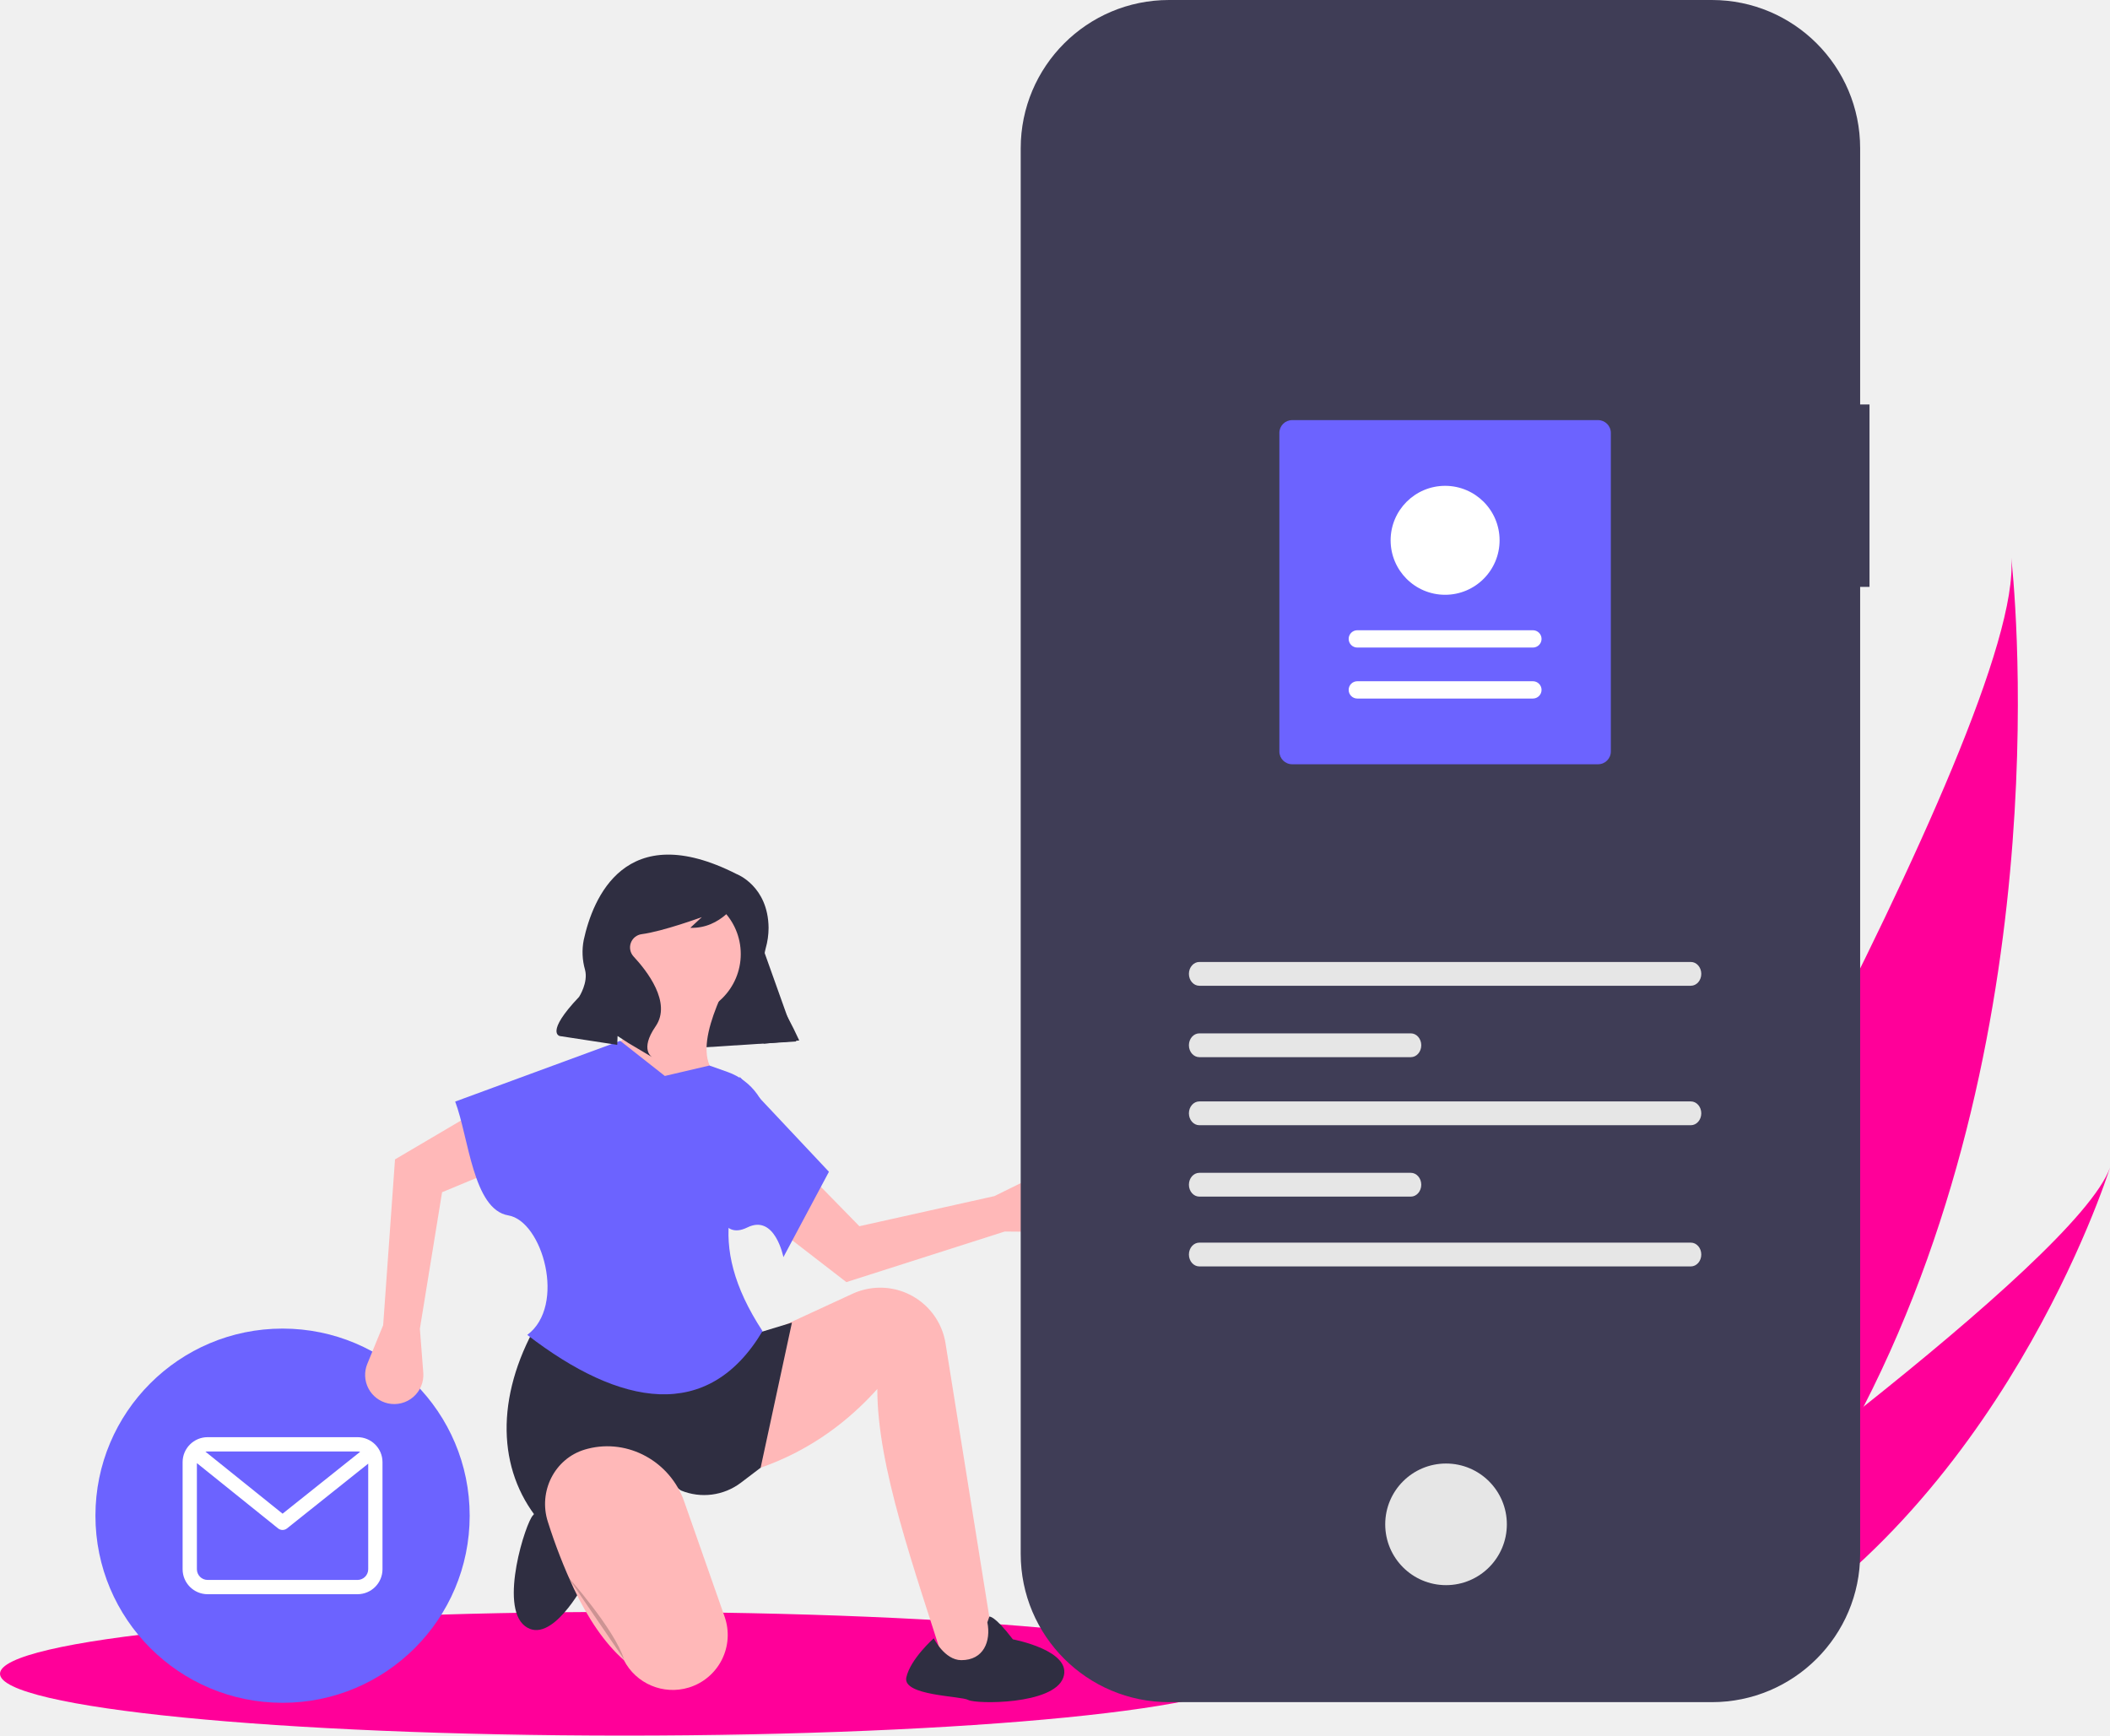
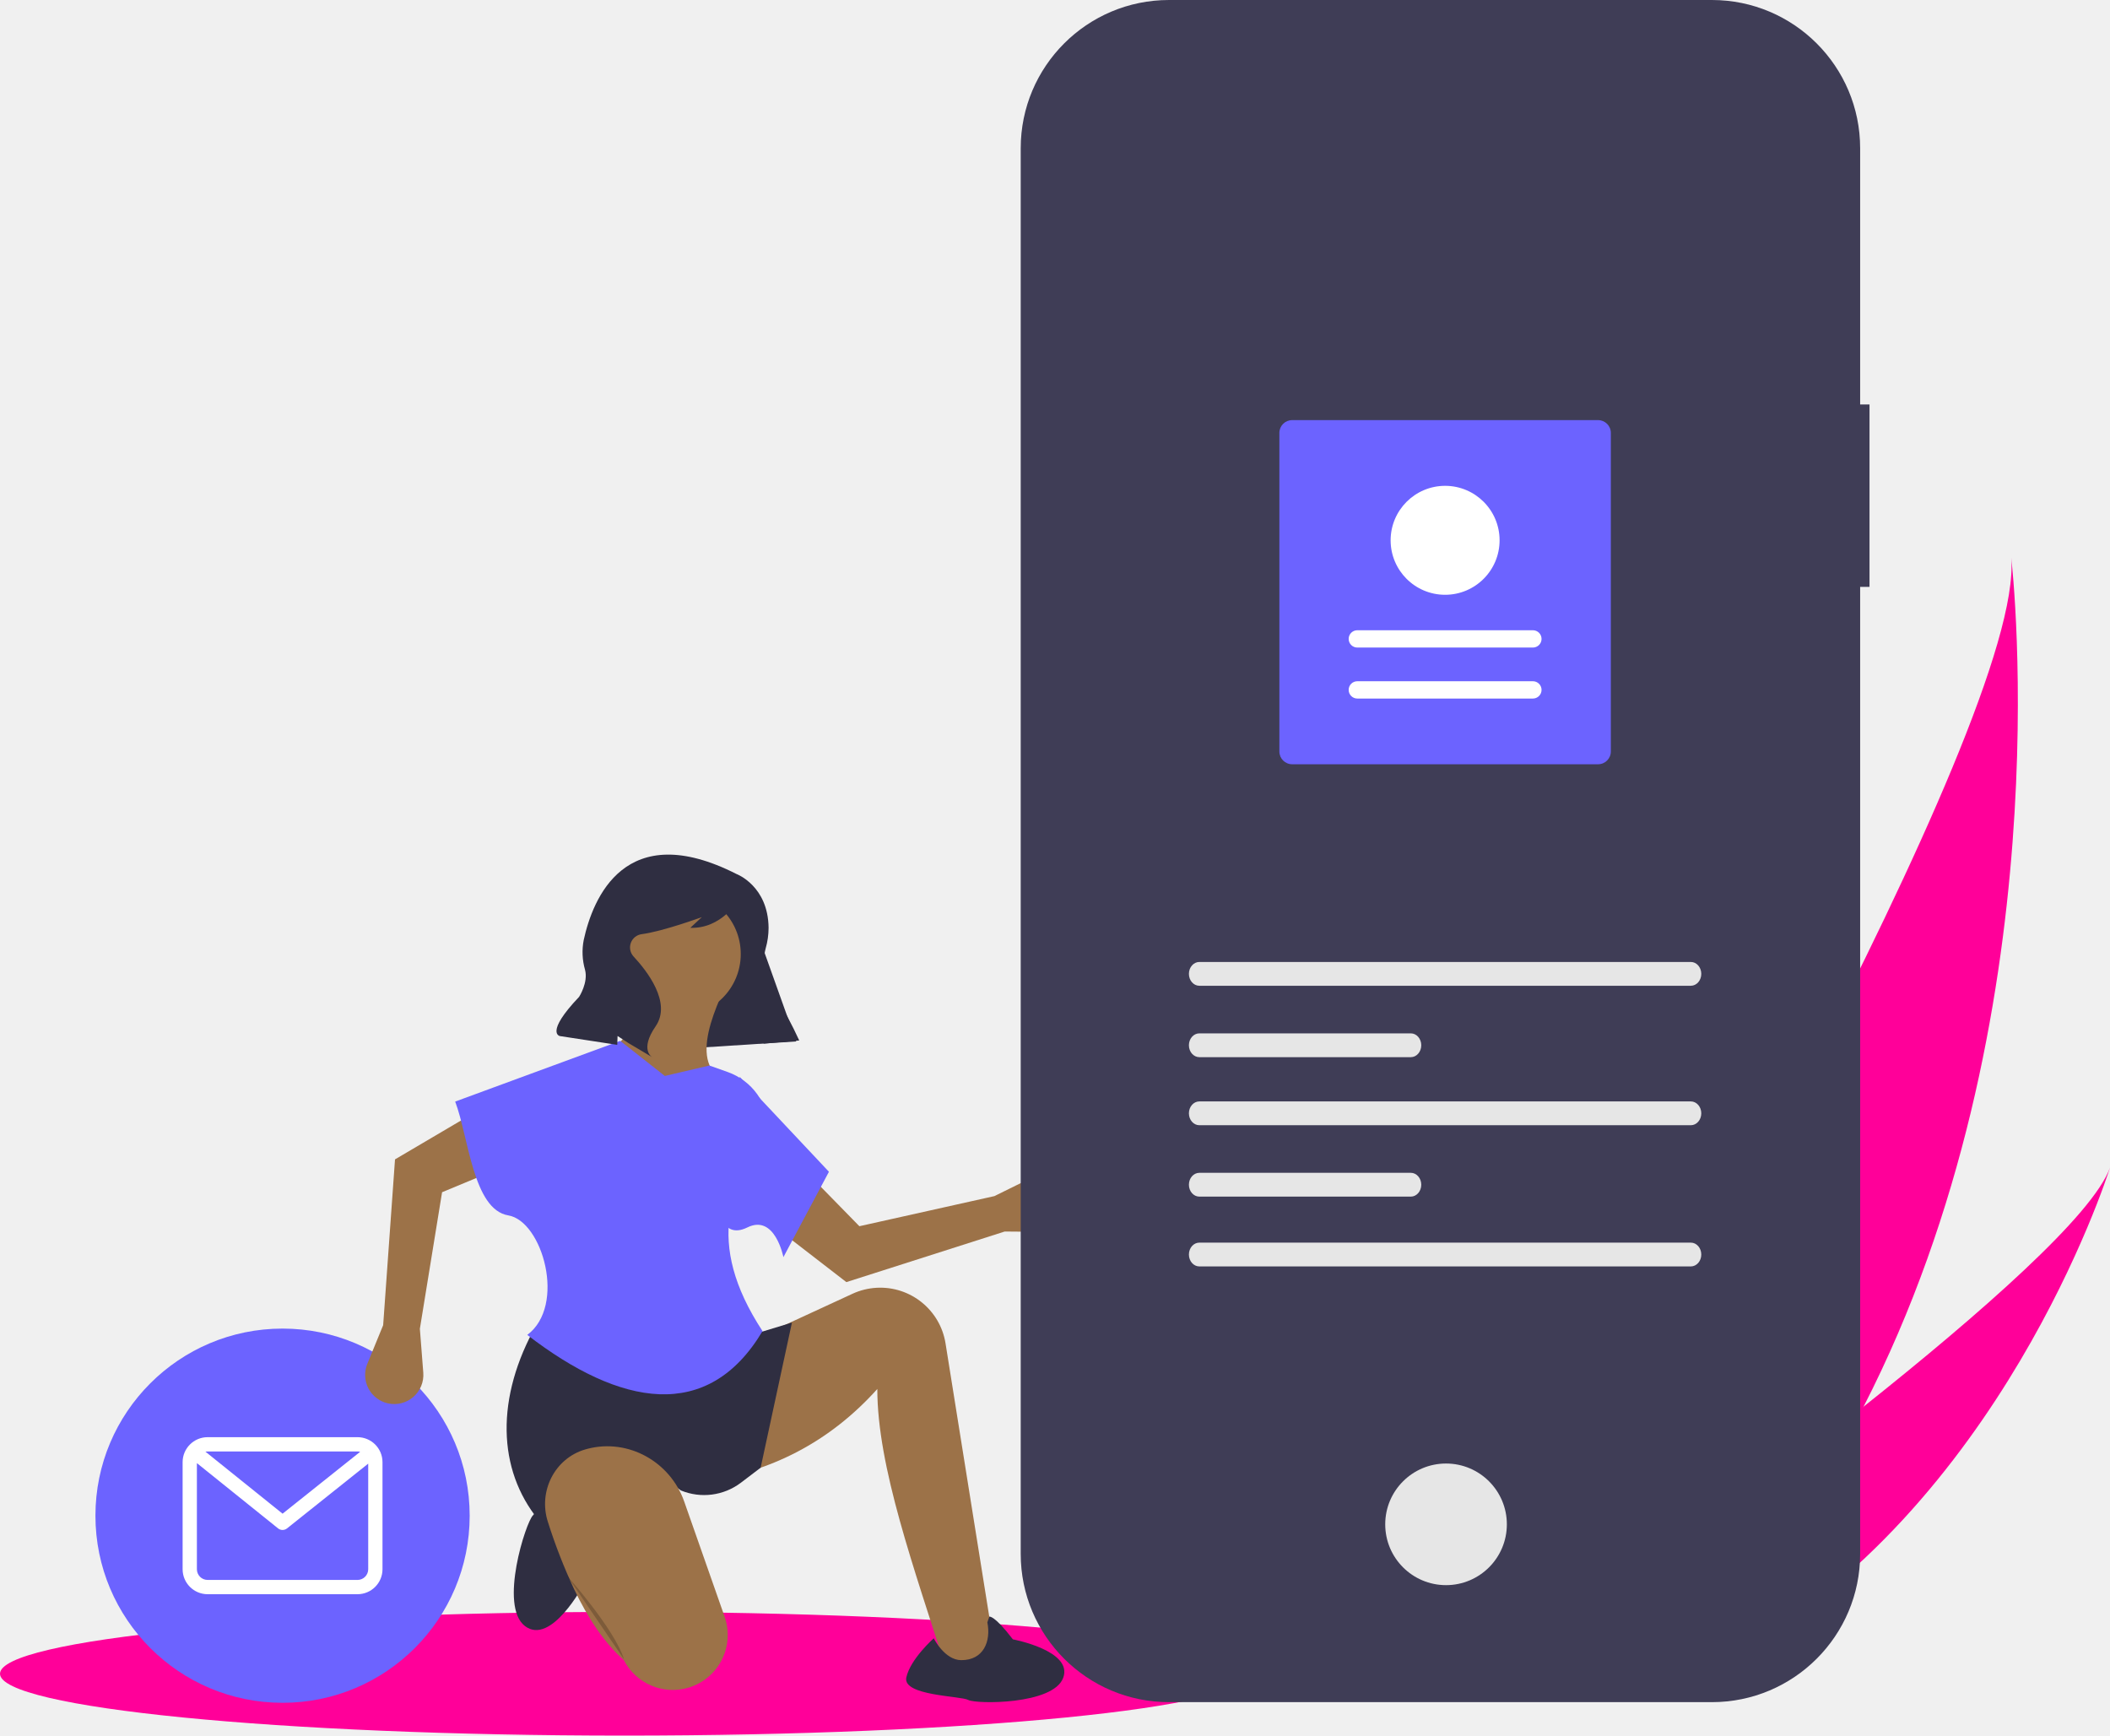
<svg xmlns="http://www.w3.org/2000/svg" id="a7911dd8-4c59-47c4-8e89-f08275b909c0" data-name="Layer 1" width="902.097" height="742.063" viewBox="0 0 902.097 742.063" version="1.1">
  <defs id="defs64" />
  <path d="M945.695,680.396c-18.173,35.465-41.224,69.764-70.389,100.808-.648.701-1.302,1.384-1.962,2.079l-69.101-32.713c.423-.702.886-1.491,1.385-2.353,29.683-50.787,208.865-360.591,203.203-430.758C1009.49,323.246,1030.729,514.628,945.695,680.396Z" transform="translate(-148.9513 -78.96859)" fill="#e6e6e6" id="path2" style="fill:#ff0099;fill-opacity:1" />
  <path d="M888.637,787.515c-.967.55-1.959,1.088-2.957,1.608l-51.838-24.541c.725-.514,1.569-1.122,2.539-1.806,15.881-11.403,63.105-45.613,109.314-82.38,49.658-39.511,98.152-81.964,105.354-102.228C1049.586,582.814,1004.134,724.065,888.637,787.515Z" transform="translate(-148.9513 -78.96859)" fill="#e6e6e6" id="path4" style="fill:#ff0099;fill-opacity:1" />
  <ellipse cx="267" cy="715.627" rx="267" ry="26.436" fill="#e6e6e6" id="ellipse6" style="fill:#ff0099;fill-opacity:1" />
  <circle cx="120.802" cy="648.051" r="80" fill="#6c63ff" id="circle8" />
  <path d="M301.799,693.448H237.708a10.694,10.694,0,0,0-10.682,10.682v45.779A10.694,10.694,0,0,0,237.708,760.591h64.091a10.694,10.694,0,0,0,10.682-10.682v-45.779A10.694,10.694,0,0,0,301.799,693.448Zm0,6.104a4.557,4.557,0,0,1,1.134.148l-33.172,26.461-32.978-26.515a4.581,4.581,0,0,1,.925-.094Zm0,54.935H237.708a4.583,4.583,0,0,1-4.578-4.578v-45.368l34.711,27.909a3.052,3.052,0,0,0,3.815.007l34.72-27.697v45.149A4.583,4.583,0,0,1,301.799,754.487Z" transform="translate(-148.9513 -78.96859)" fill="#fff" id="path10" />
  <polygon points="340.407 445.28 275.039 449.483 257.506 387.422 314.96 373.958 340.407 445.28" fill="#2f2e41" id="polygon12" />
-   <path d="M578.492,605.52l17.9.147a12.454,12.454,0,0,0,12.398-14.43v0a12.454,12.454,0,0,0-17.807-9.191L574.103,590.375l-57.737,12.876L491.631,577.962l-14.208,23.401,33.378,25.788Z" transform="translate(-148.9513 -78.96859)" fill="#ffb8b8" id="path14" />
-   <path d="M575.137,790.458l-21.09,4.056c-14.405-45.409-30.013-88.411-30.012-121.67C503.649,695.533,478.369,708.513,448.6,712.59l3.245-50.29,24.334-12.978,37.243-17.189a28.281,28.281,0,0,1,10.365-2.564h0a28.281,28.281,0,0,1,29.412,23.773Z" transform="translate(-148.9513 -78.96859)" fill="#ffb8b8" id="path16" />
+   <path d="M578.492,605.52l17.9.147a12.454,12.454,0,0,0,12.398-14.43v0a12.454,12.454,0,0,0-17.807-9.191L574.103,590.375l-57.737,12.876L491.631,577.962l-14.208,23.401,33.378,25.788Z" transform="translate(-148.9513 -78.96859)" fill="#ffb8b8" id="path14" style="fill:#9c7248;fill-opacity:1" />
+   <path d="M575.137,790.458l-21.09,4.056c-14.405-45.409-30.013-88.411-30.012-121.67C503.649,695.533,478.369,708.513,448.6,712.59l3.245-50.29,24.334-12.978,37.243-17.189a28.281,28.281,0,0,1,10.365-2.564h0a28.281,28.281,0,0,1,29.412,23.773Z" transform="translate(-148.9513 -78.96859)" fill="#ffb8b8" id="path16" style="fill:#9c7248;fill-opacity:1" />
  <path d="M571.892,770.18s2.022-.857,10.098,9.711c0,0,25.79,4.802,21.525,16.432s-37.426,11.264-40.577,9.487-28.233-1.74-26.499-9.641,11.725-16.732,11.725-16.732,4.594,9.308,11.734,9.347c9.561.052,12.805-8.059,11.183-16.17C571.066,772.538,571.954,770.229,571.892,770.18Z" transform="translate(-148.9513 -78.96859)" fill="#2f2e41" id="path18" />
  <path d="M409.611,742.522s3.16,8.637-11.066,13.841c0,0-13.954,26.419-25.156,17.843s.423-44.511,3.421-47.336,11.451-30.112,19.456-25.551,14.225,18.414,14.225,18.414-25.775,8.277-13.582,27.435C396.91,747.169,402.226,747.528,409.611,742.522Z" transform="translate(-148.9513 -78.96859)" fill="#2f2e41" id="path20" />
-   <circle cx="290.139" cy="407.908" r="26.561" fill="#ffb8b8" id="circle22" />
-   <path d="M461.984,557.257H415.749l-9.734-28.39c16.875-5.151,12.933-19.778,9.734-34.068H461.984c-8.963,17.877-20.099,43.178,1.622,47.857Z" transform="translate(-148.9513 -78.96859)" fill="#ffb8b8" id="path24" />
+   <circle cx="290.139" cy="407.908" r="26.561" fill="#ffb8b8" id="circle22" style="fill:#9c7248;fill-opacity:1" />
+   <path d="M461.984,557.257H415.749l-9.734-28.39c16.875-5.151,12.933-19.778,9.734-34.068H461.984c-8.963,17.877-20.099,43.178,1.622,47.857Z" transform="translate(-148.9513 -78.96859)" fill="#ffb8b8" id="path24" style="fill:#9c7248;fill-opacity:1" />
  <path d="M474.151,706.506l-8.406,6.388a26.031,26.031,0,0,1-25.662,3.345h0c-24.075-18.046-43.711-12.638-59.213,14.6-18.594-20.985-20.65-51.379-4.056-82.736l92.064,2.028,18.656-5.678Z" transform="translate(-148.9513 -78.96859)" fill="#2f2e41" id="path26" />
-   <path d="M443.49,800.485l0,0a23.507,23.507,0,0,1-27.82-11.721c-8.274-7.287-15.255-17.721-21.309-30.409A235.352,235.352,0,0,1,383.194,729.672c-4.19-12.94,2.816-27.077,15.855-30.948q.582-.173,1.177-.326c17.406-4.469,35.281,5.571,41.231,22.528l17.301,49.308A23.507,23.507,0,0,1,443.49,800.485Z" transform="translate(-148.9513 -78.96859)" fill="#ffb8b8" id="path28" />
+   <path d="M443.49,800.485l0,0a23.507,23.507,0,0,1-27.82-11.721c-8.274-7.287-15.255-17.721-21.309-30.409A235.352,235.352,0,0,1,383.194,729.672c-4.19-12.94,2.816-27.077,15.855-30.948q.582-.173,1.177-.326c17.406-4.469,35.281,5.571,41.231,22.528l17.301,49.308A23.507,23.507,0,0,1,443.49,800.485Z" transform="translate(-148.9513 -78.96859)" fill="#ffb8b8" id="path28" style="fill:#9c7248;fill-opacity:1" />
  <path d="M391.415,752.741s20.278,22.712,24.334,35.69" transform="translate(-148.9513 -78.96859)" opacity="0.2" id="path30" />
-   <path d="M312.768,645.555l-6.787,16.564a12.454,12.454,0,0,0,8.791,16.872h0a12.454,12.454,0,0,0,15.149-13.118l-1.462-18.767,9.496-58.388,32.669-13.57-16.448-21.885-36.343,21.409Z" transform="translate(-148.9513 -78.96859)" fill="#ffb8b8" id="path32" />
+   <path d="M312.768,645.555l-6.787,16.564a12.454,12.454,0,0,0,8.791,16.872h0a12.454,12.454,0,0,0,15.149-13.118l-1.462-18.767,9.496-58.388,32.669-13.57-16.448-21.885-36.343,21.409Z" transform="translate(-148.9513 -78.96859)" fill="#ffb8b8" id="path32" style="fill:#9c7248;fill-opacity:1" />
  <path d="M474.962,648.104c-23.306,39.147-60.787,32.277-100.581,1.622,16.782-12.548,6.489-48.668-8.111-51.101-15.098-2.516-16.913-33.392-22.712-48.668l70.569-25.956,19.062,15.006,19.062-4.461,7.815,2.773a26.42,26.42,0,0,1,17.582,24.537C461.633,584.991,449.778,609.671,474.962,648.104Z" transform="translate(-148.9513 -78.96859)" fill="#6c63ff" id="path34" />
  <path d="M483.884,616.47s-3.592-18.52-15.382-12.707-12.602-10.41-12.602-10.41l9.328-53.94,38.123,40.557Z" transform="translate(-148.9513 -78.96859)" fill="#6c63ff" id="path36" />
  <path d="M463.898,452.693s13.461,5.048,13.649,22.968a32.348,32.348,0,0,1-1.275,8.911c-.905,3.285-1.671,10.424,4.134,20a184.663,184.663,0,0,1,10.248,19.271h0l-15.219,1.333-2.291-25.23a125.125,125.125,0,0,0-8.624-35.619l-.096-.238s-7.083,12.063-20.339,11.572l4.909-4.559s-16.662,6.107-25.703,7.282a5.719,5.719,0,0,0-3.528,9.479q.079.088.161.176c5.47,5.891,16.341,19.567,9.328,29.736s-1.438,13.22-1.438,13.22L417.611,524.931l-4.629-3.016-.14,3.787-24.512-3.752s-6.593-1.192,8.205-16.762c0,0,3.982-6.112,2.541-11.563a27.211,27.211,0,0,1-.563-12.755C402.352,463.238,416.142,428.412,463.898,452.693Z" transform="translate(-148.9513 -78.96859)" fill="#2f2e41" id="path38" />
  <path id="b82a9922-ead1-40af-af3b-f133b244cde7" data-name="Path 33" d="M948.228,251.914h-4v-109.545a63.4,63.4,0,0,0-63.4-63.4h-232.087a63.4,63.4,0,0,0-63.4,63.4v600.974a63.4,63.4,0,0,0,63.4,63.4h232.086a63.4,63.4,0,0,0,63.4-63.4V329.89h4Z" transform="translate(-148.9513 -78.96859)" fill="#3f3d56" />
  <path id="b2a7827b-2d2c-407d-93be-35e4c67116bc" data-name="Path 34" d="m 1511.085,-801.034 h -30.295 a 22.495,22.495 0 0 1 -20.828,30.994 h -132.959 a 22.495,22.495 0 0 1 -20.827,-30.991 h -28.3 a 47.348,47.348 0 0 0 -47.348,47.348 v 600.089 a 47.348,47.348 0 0 0 47.348,47.348 h 233.2 a 47.348,47.348 0 0 0 47.348,-47.348 v -7e-5 0 -600.092 a 47.348,47.348 0 0 0 -47.348,-47.348 h 0.01 z" style="fill:#ffffff" />
  <circle id="e6b07811-3d0f-4972-ba4c-46b0c6566e33" data-name="Ellipse 7" cx="618.231" cy="651.746" r="26" fill="#e6e6e6" />
  <path d="M661.706,490.267c-2.458,0-4.458,2.283-4.458,5.088s2,5.088,4.458,5.088H871.848c2.458,0,4.458-2.283,4.458-5.088s-2-5.088-4.458-5.088Z" transform="translate(-148.9513 -78.96859)" fill="#e6e6e6" id="path43" />
  <path d="M661.706,610.267c-2.458,0-4.458,2.283-4.458,5.088s2,5.088,4.458,5.088H871.848c2.458,0,4.458-2.283,4.458-5.088s-2-5.088-4.458-5.088Z" transform="translate(-148.9513 -78.96859)" fill="#e6e6e6" id="path45" />
  <path d="M661.706,520.794c-2.458,0-4.458,2.283-4.458,5.088s2,5.088,4.458,5.088h90.425c2.458,0,4.458-2.283,4.458-5.088s-2-5.088-4.458-5.088Z" transform="translate(-148.9513 -78.96859)" fill="#e6e6e6" id="path47" />
  <path d="M661.706,549.893c-2.458,0-4.458,2.283-4.458,5.088s2,5.088,4.458,5.088H871.848c2.458,0,4.458-2.283,4.458-5.088s-2-5.088-4.458-5.088Z" transform="translate(-148.9513 -78.96859)" fill="#e6e6e6" id="path49" />
  <path d="M661.706,580.42c-2.458,0-4.458,2.283-4.458,5.088s2,5.088,4.458,5.088h90.425c2.458,0,4.458-2.283,4.458-5.088s-2-5.088-4.458-5.088Z" transform="translate(-148.9513 -78.96859)" fill="#e6e6e6" id="path51" />
  <path d="M701.377,258.596H832.19a5.457,5.457,0,0,1,5.451,5.451V400.283a5.457,5.457,0,0,1-5.451,5.451H701.377a5.457,5.457,0,0,1-5.451-5.451V264.046A5.457,5.457,0,0,1,701.377,258.596Z" transform="translate(-148.9513 -78.96859)" fill="#6c63ff" id="path53" />
  <path d="M804.317,377.639a3.7,3.7,0,1,0,0-7.401h-75.066a3.7,3.7,0,1,0,0,7.401Z" transform="translate(-148.9513 -78.96859)" fill="#fff" id="path55" />
  <path d="M804.317,355.837a3.7,3.7,0,0,0,0-7.401h-75.066a3.7,3.7,0,1,0,0,7.401Z" transform="translate(-148.9513 -78.96859)" fill="#fff" id="path57" />
  <path d="M766.783,286.69a23.293,23.293,0,1,1-23.293,23.293A23.319,23.319,0,0,1,766.783,286.69Z" transform="translate(-148.9513 -78.96859)" fill="#fff" id="path59" />
</svg>
